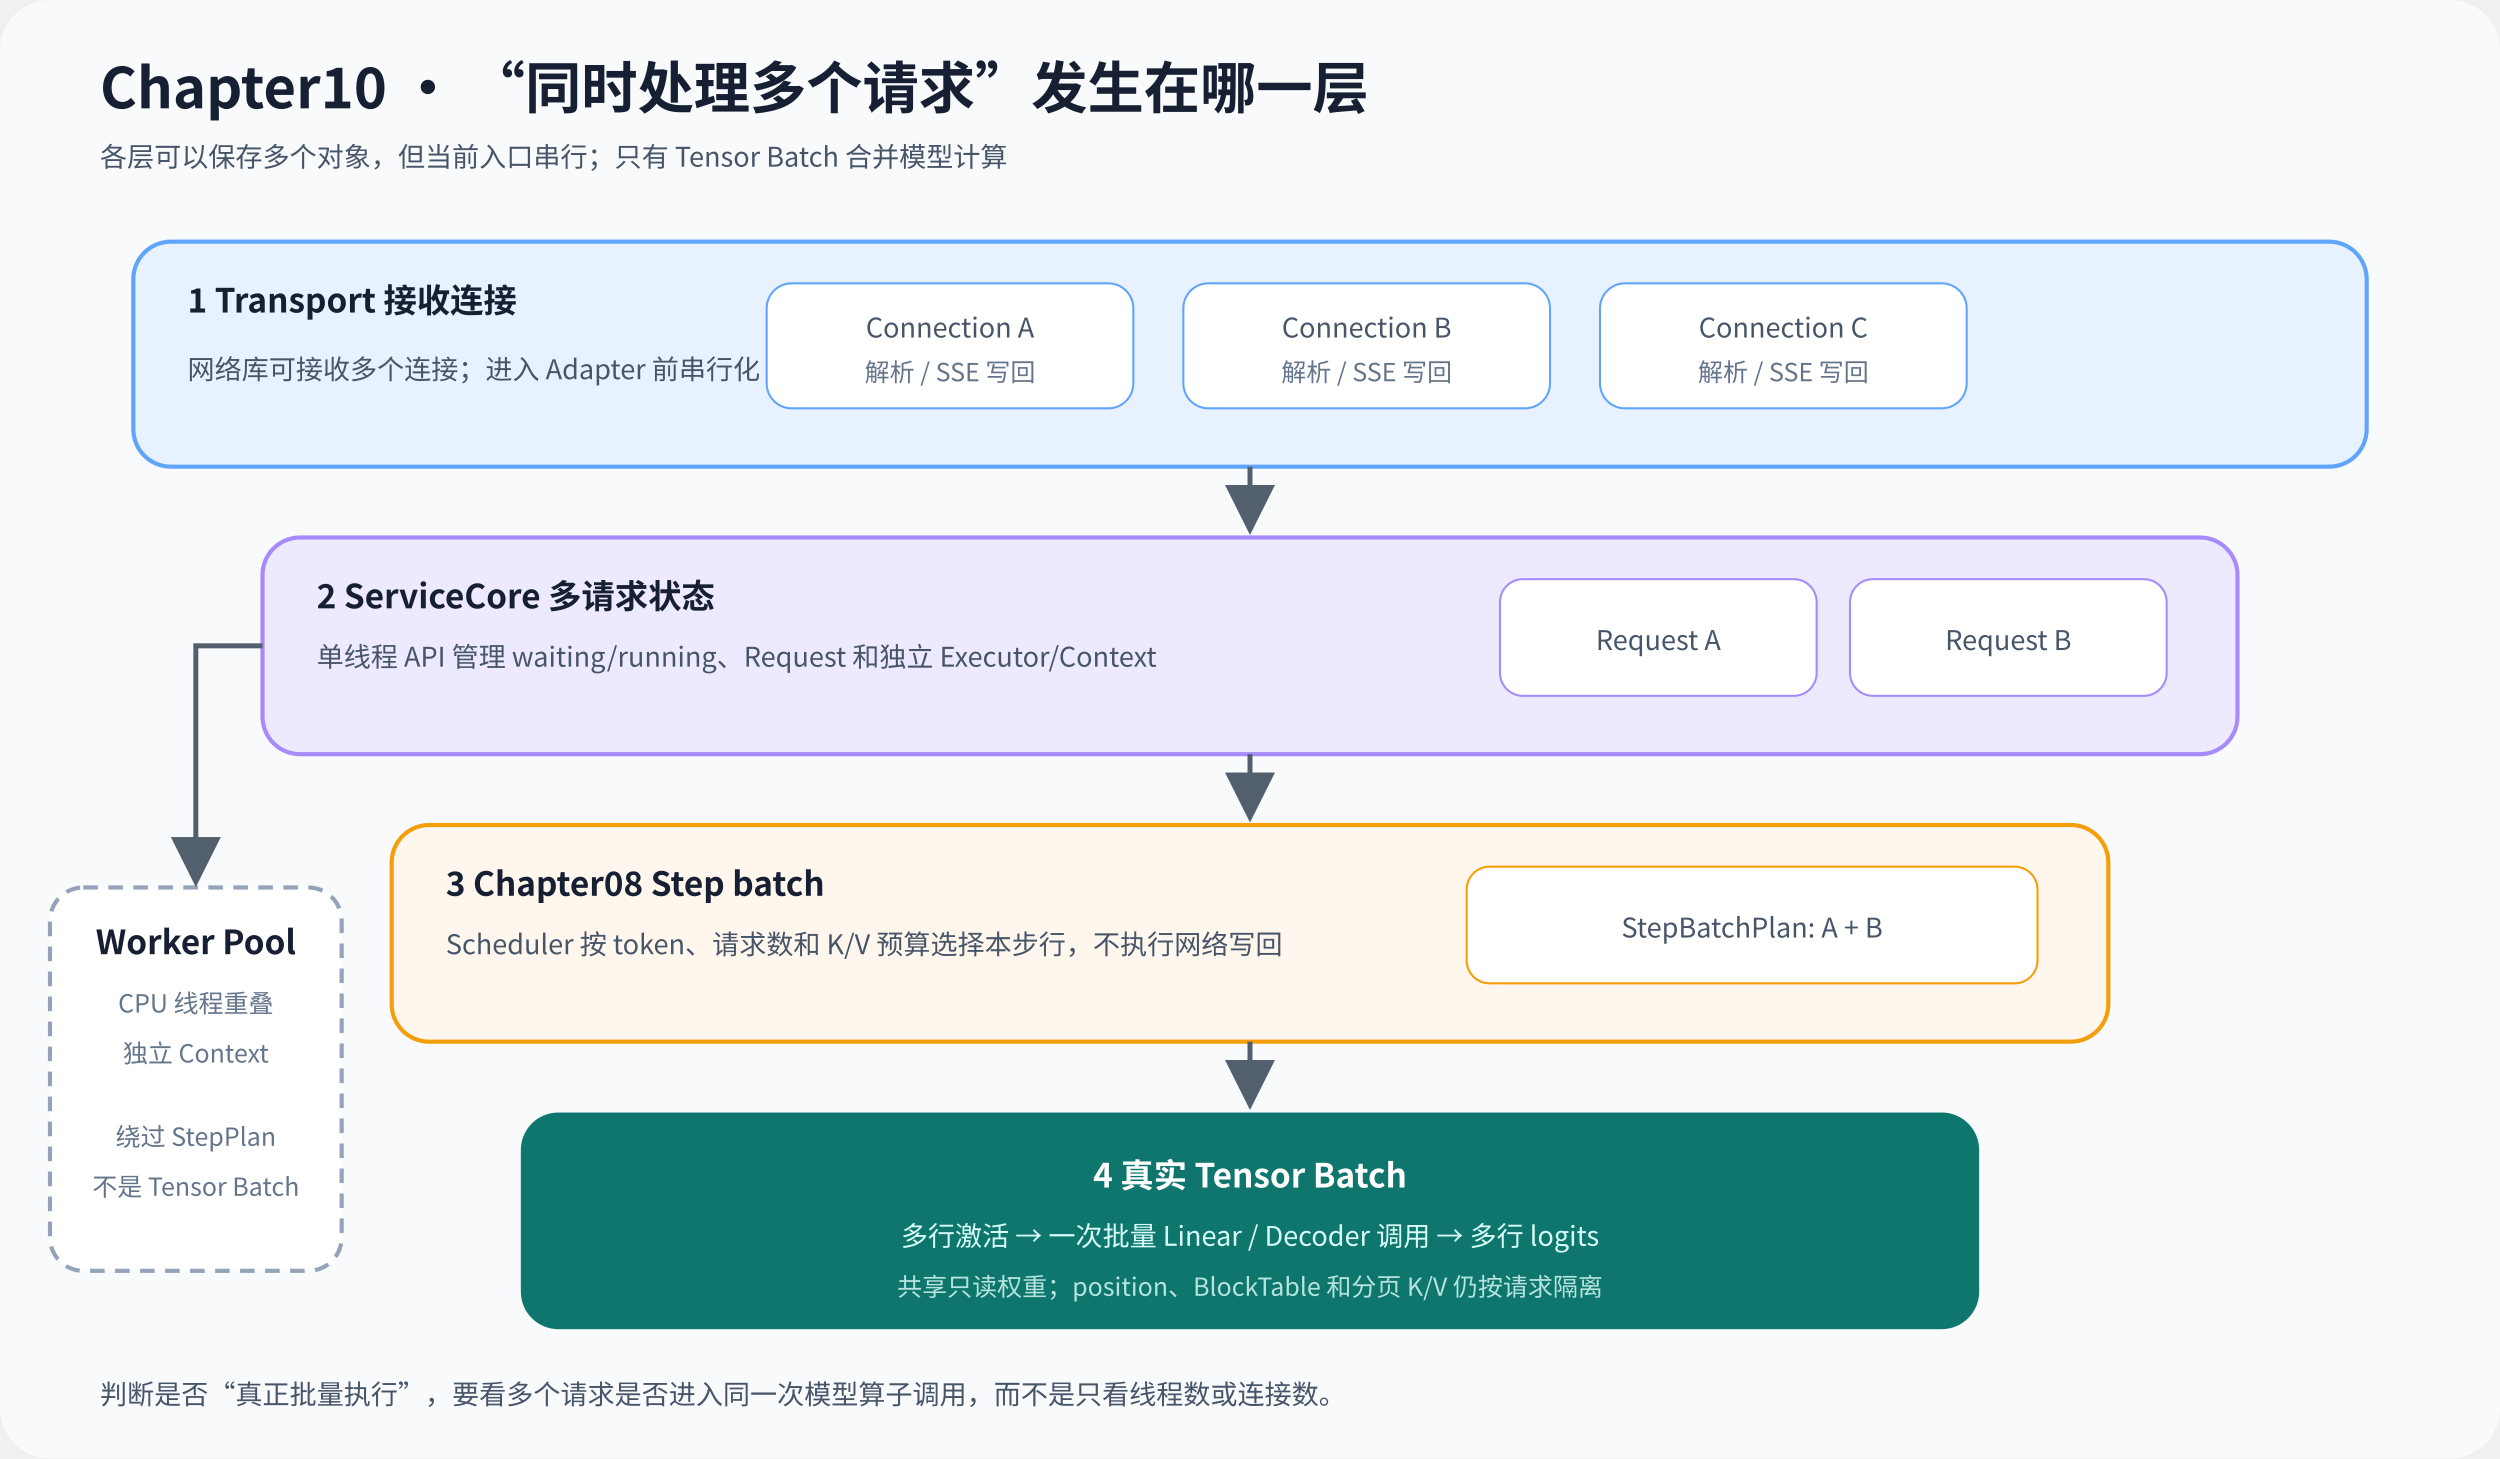
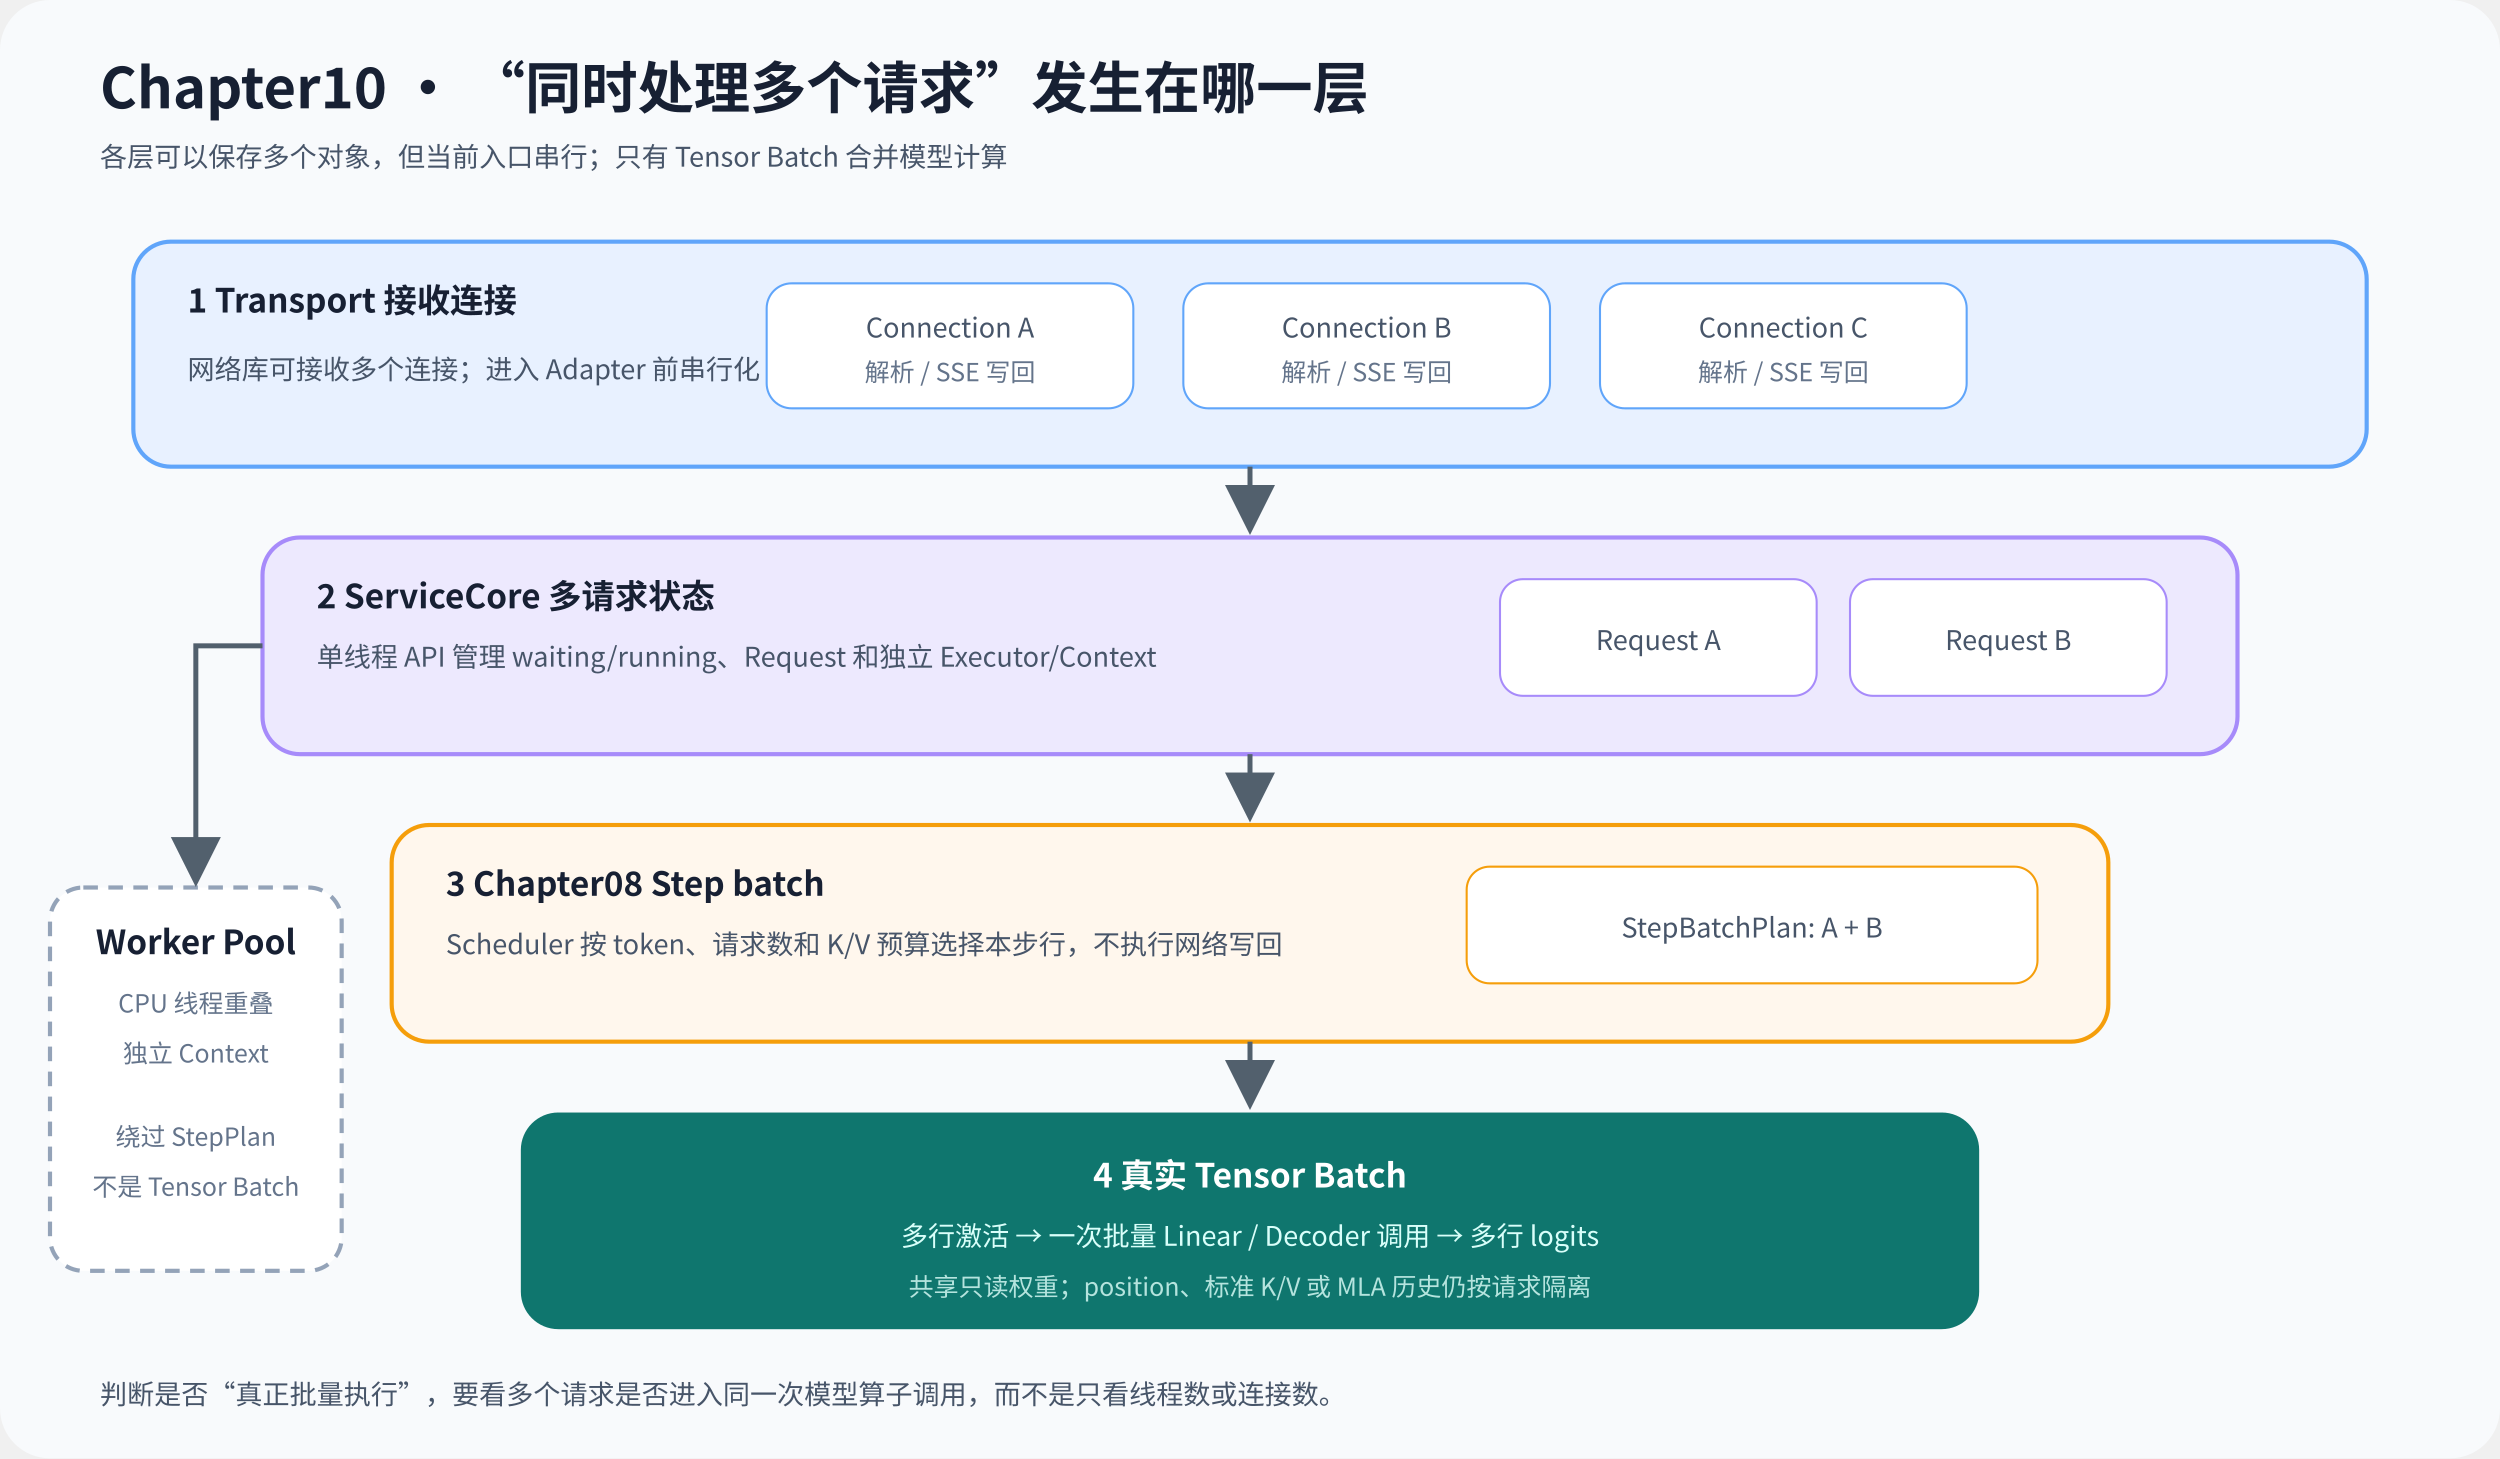
<svg xmlns="http://www.w3.org/2000/svg" viewBox="0 0 1200 700" role="img" aria-labelledby="title desc">
  <defs>
    <marker id="arrow" markerWidth="10" markerHeight="10" refX="8" refY="5" orient="auto">
      <path d="M0 0L10 5L0 10Z" fill="#52606d" />
    </marker>
    <style>
      text { font-family: "Noto Sans CJK SC", "Droid Sans Fallback", sans-serif; }
      .title { font-size: 27px; font-weight: 700; fill: #172033; }
      .label { font-size: 16px; font-weight: 700; fill: #172033; }
      .text { font-size: 13px; fill: #475569; }
      .small { font-size: 12px; fill: #64748b; }
      .line { fill: none; stroke: #52606d; stroke-width: 2.4; marker-end: url(#arrow); }
    </style>
  </defs>
  <rect width="1200" height="700" rx="24" fill="#f8fafc" />
  <text x="48" y="52" class="title">Chapter10 · “同时处理多个请求”发生在哪一层</text>
  <text x="48" y="80" class="text">各层可以保存多个对象，但当前入口串行；只有 Tensor Batch 合并模型计算</text>
  <rect x="64" y="116" width="1072" height="108" rx="18" fill="#e8f1ff" stroke="#60a5fa" stroke-width="2" />
  <text x="90" y="150" class="label">1 Transport 接收连接</text>
  <text x="90" y="182" class="text">网络库可接收多个连接；进入 Adapter 前串行化</text>
  <rect x="368" y="136" width="176" height="60" rx="12" fill="#fff" stroke="#60a5fa" />
  <text x="456" y="162" text-anchor="middle" class="text">Connection A</text>
  <text x="456" y="183" text-anchor="middle" class="small">解析 / SSE 写回</text>
  <rect x="568" y="136" width="176" height="60" rx="12" fill="#fff" stroke="#60a5fa" />
  <text x="656" y="162" text-anchor="middle" class="text">Connection B</text>
  <text x="656" y="183" text-anchor="middle" class="small">解析 / SSE 写回</text>
  <rect x="768" y="136" width="176" height="60" rx="12" fill="#fff" stroke="#60a5fa" />
  <text x="856" y="162" text-anchor="middle" class="text">Connection C</text>
  <text x="856" y="183" text-anchor="middle" class="small">解析 / SSE 写回</text>
  <path d="M600 224V252" class="line" />
  <rect x="126" y="258" width="948" height="104" rx="18" fill="#ede9fe" stroke="#a78bfa" stroke-width="2" />
  <text x="152" y="292" class="label">2 ServiceCore 多请求状态</text>
  <text x="152" y="320" class="text">单线程 API 管理 waiting/running、Request 和独立 Executor/Context</text>
  <rect x="720" y="278" width="152" height="56" rx="11" fill="#fff" stroke="#a78bfa" />
  <text x="796" y="312" text-anchor="middle" class="text">Request A</text>
  <rect x="888" y="278" width="152" height="56" rx="11" fill="#fff" stroke="#a78bfa" />
  <text x="964" y="312" text-anchor="middle" class="text">Request B</text>
  <path d="M600 362V390" class="line" />
  <rect x="188" y="396" width="824" height="104" rx="18" fill="#fff7ed" stroke="#f59e0b" stroke-width="2" />
  <text x="214" y="430" class="label">3 Chapter08 Step batch</text>
  <text x="214" y="458" class="text">Scheduler 按 token、请求数和 K/V 预算选择本步行，不执行网络写回</text>
  <rect x="704" y="416" width="274" height="56" rx="11" fill="#fff" stroke="#f59e0b" />
  <text x="841" y="450" text-anchor="middle" class="text">StepBatchPlan: A + B</text>
  <path d="M600 500V528" class="line" />
  <rect x="250" y="534" width="700" height="104" rx="18" fill="#0f766e" />
  <text x="600" y="570" text-anchor="middle" font-size="16" font-weight="700" fill="#fff">4 真实 Tensor Batch</text>
  <text x="600" y="598" text-anchor="middle" font-size="13" fill="#d9fffa">多行激活 → 一次批量 Linear / Decoder 调用 → 多行 logits</text>
-   <text x="600" y="622" text-anchor="middle" font-size="12" fill="#b5e4de">共享只读权重；position、BlockTable 和分页 K/V 仍按请求隔离</text>
+   <text x="600" y="622" text-anchor="middle" font-size="12" fill="#b5e4de">共享只读权重；position、标准 K/V 或 MLA 历史仍按请求隔离</text>
  <rect x="24" y="426" width="140" height="184" rx="16" fill="#fff" stroke="#94a3b8" stroke-width="2" stroke-dasharray="7 5" />
  <text x="94" y="458" text-anchor="middle" class="label">Worker Pool</text>
  <text x="94" y="486" text-anchor="middle" class="small">CPU 线程重叠</text>
  <text x="94" y="510" text-anchor="middle" class="small">独立 Context</text>
  <text x="94" y="550" text-anchor="middle" class="small">绕过 StepPlan</text>
  <text x="94" y="574" text-anchor="middle" class="small">不是 Tensor Batch</text>
  <path d="M126 310H94V421" class="line" />
  <text x="48" y="674" class="text">判断是否“真正批量执行”，要看多个请求是否进入同一次模型算子调用，而不是只看线程数或连接数。</text>
</svg>
